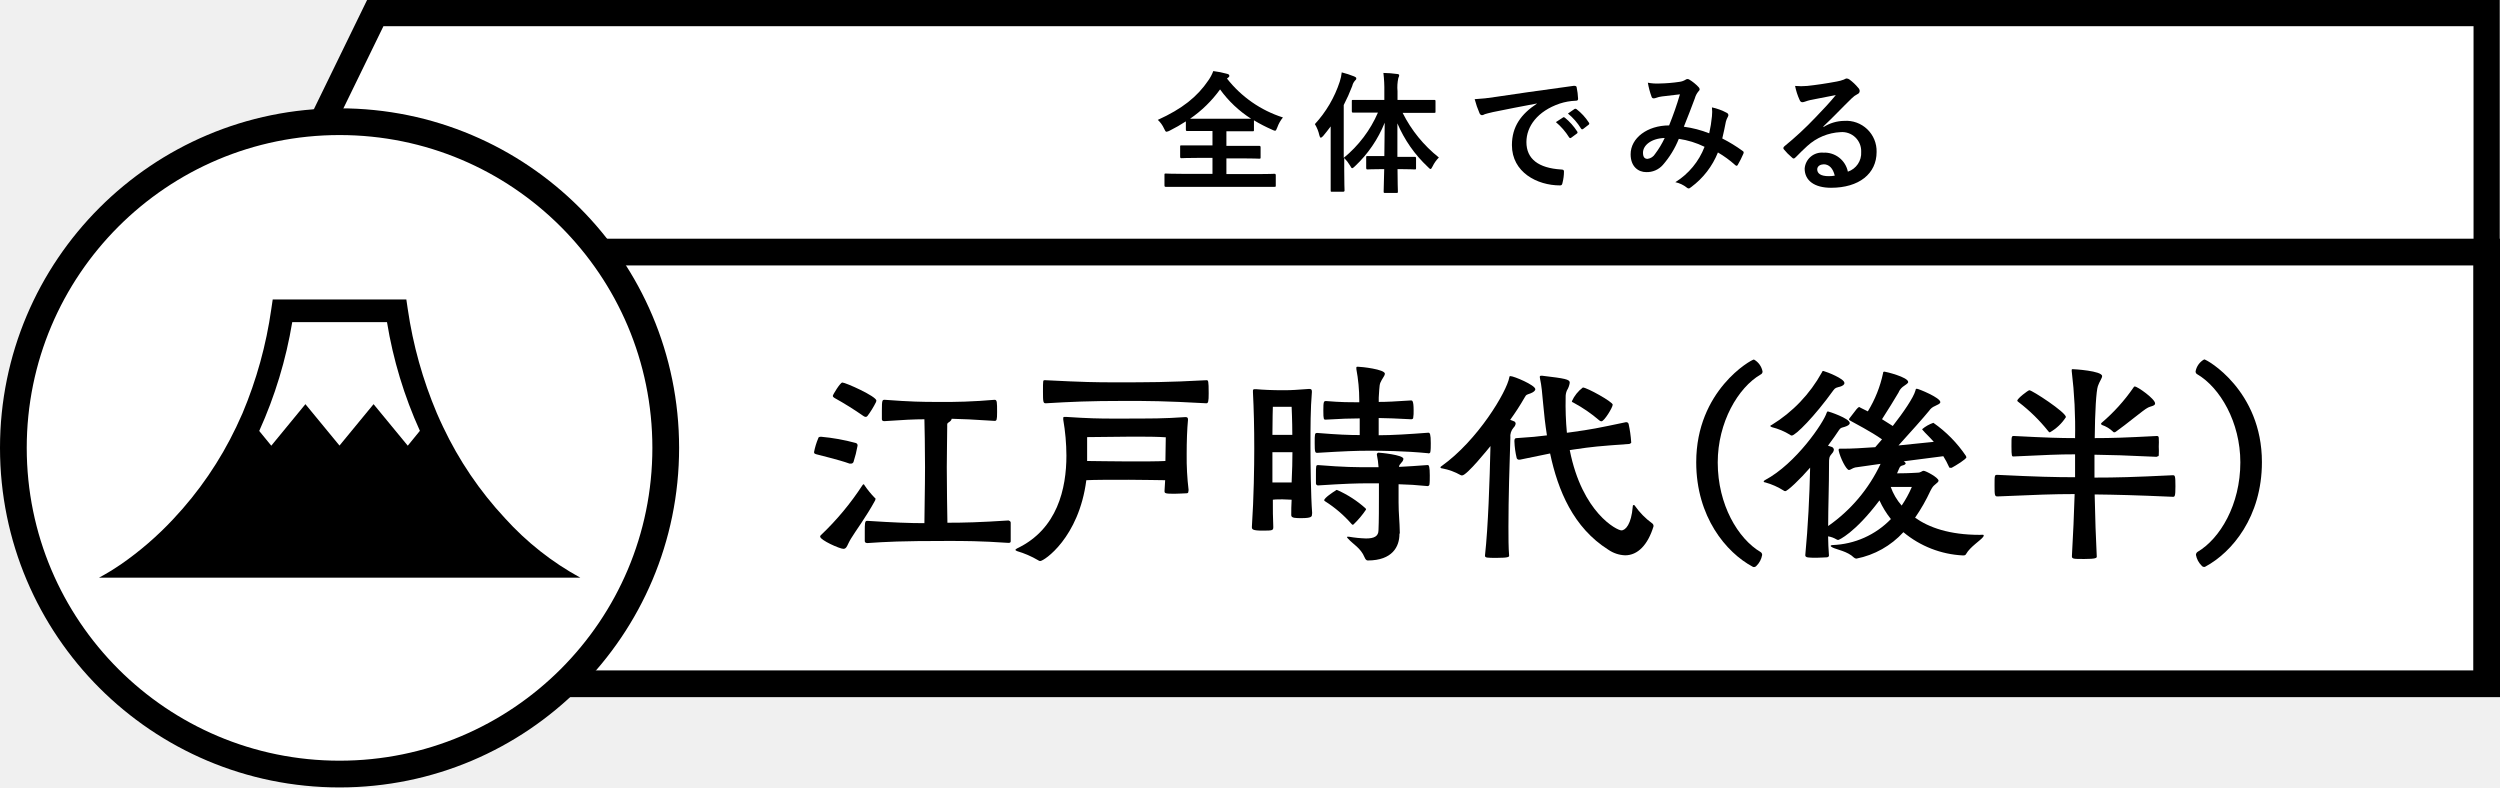
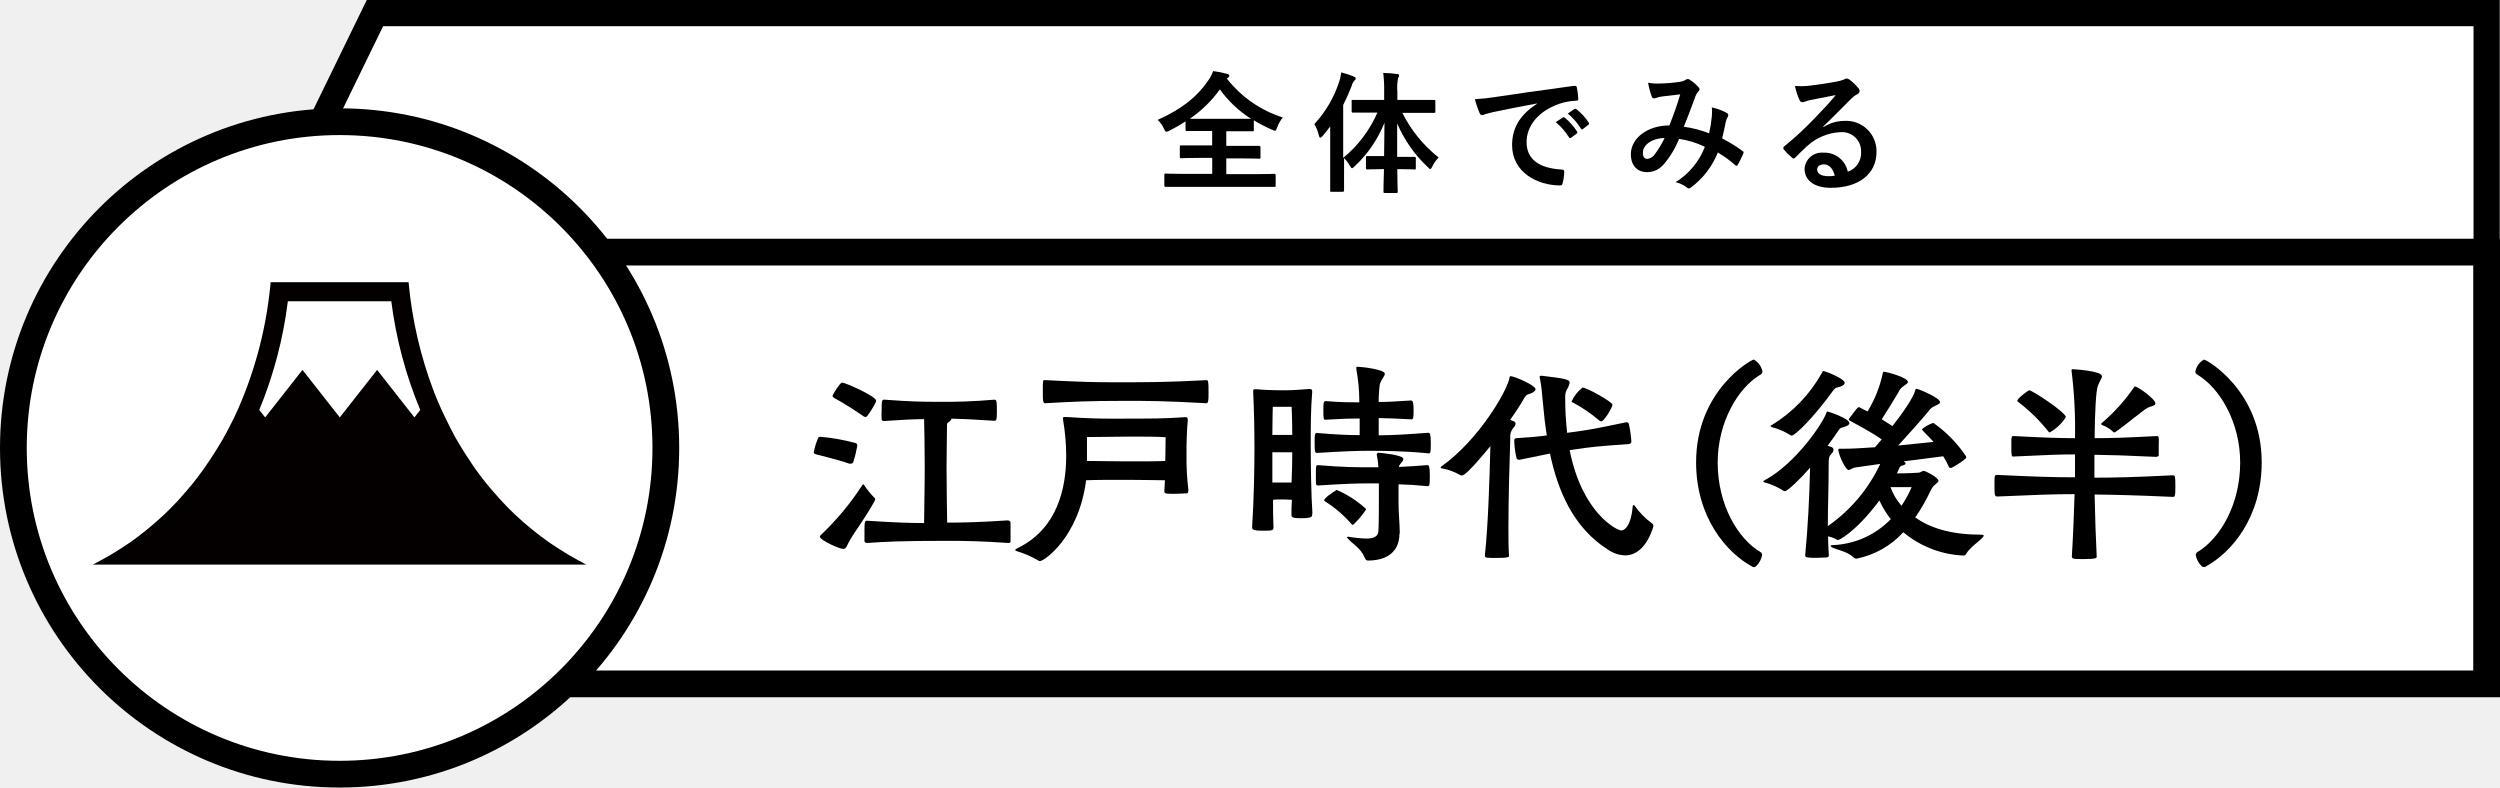
- <svg xmlns="http://www.w3.org/2000/svg" viewBox="0 0 402.07 126.64">
+ <svg xmlns="http://www.w3.org/2000/svg" viewBox="0 0 402.01 126.64">
  <defs>
-     <style>.cls-1,.cls-2,.cls-3{fill:#fff;stroke:#000;stroke-miterlimit:10;}.cls-1{stroke-width:4.21px;}.cls-2{stroke-width:4.3px;}.cls-3{stroke-width:4.3px;}</style>
+     <style>.cls-1,.cls-2,.cls-3{fill:#fff;stroke:#000;stroke-miterlimit:10;}.cls-1{stroke-width:4.21px;}.cls-2{stroke-width:4.3px;}.cls-3{stroke-width:4.3px;}.cls-4{fill:#040000;}</style>
  </defs>
  <g id="レイヤー_2" data-name="レイヤー 2">
-     <g id="レイヤー_1-2" data-name="レイヤー 1">
-       <polygon class="cls-1" points="399.92 40.55 41.62 40.55 60.35 2.11 399.92 2.11 399.92 40.55" />
-       <rect class="cls-2" x="53.07" y="40.54" width="346.85" height="69.43" />
+     <g id="レイヤー_5" data-name="レイヤー 5">
+       <polygon class="cls-1" points="399.86 40.55 41.56 40.55 60.29 2.11 399.86 2.11 399.86 40.55" />
+       <rect class="cls-2" x="53.01" y="40.54" width="346.85" height="69.43" />
+       <path d="M137.22,74.29a.42.42,0,0,1-.41.27.75.75,0,0,1-.24,0c-1.8-.65-4.9-1.36-5.34-1.5-.2-.07-.37-.1-.37-.34a11,11,0,0,1,.68-2.24c0-.1.1-.24.44-.24a32.2,32.2,0,0,1,5.58,1,.39.39,0,0,1,.3.44A21.34,21.34,0,0,1,137.22,74.29Zm-5.38,12a.31.31,0,0,1,.14-.24,44.23,44.23,0,0,0,6.66-8c.07-.11.14-.17.17-.17s.14.06.17.17a14.44,14.44,0,0,0,1.63,2,.19.19,0,0,1,.14.2.69.69,0,0,1-.07.24c-1.46,2.68-3.16,4.93-3.87,6.12-.62,1-.65,1.66-1.23,1.66S131.84,86.87,131.84,86.29Zm7.35-19.24a.66.66,0,0,1-.38-.14A54.59,54.59,0,0,0,134.16,64c-.14-.1-.28-.17-.28-.34s1.19-2.14,1.53-2.14c.51,0,5.48,2.21,5.48,2.92a.73.73,0,0,1-.07.24,13.66,13.66,0,0,1-1.36,2.21A.35.35,0,0,1,139.19,67.05Zm23,16.69c.21,0,.31.17.31.37s0,1,0,1.74c0,.47,0,1,0,1.22s-.21.24-.38.24c-4.55-.31-7.2-.34-9.79-.34-7.65,0-9.89.14-12.88.34-.2,0-.44-.07-.44-.31s0-1,0-1.49c0-1.29,0-1.77.34-1.77h.14c4.15.27,6.76.37,9.11.37,0-1.83.1-5.71.1-9s-.07-6.35-.1-7.71c-1.56,0-3.54.1-6.39.3h-.07c-.17,0-.37-.06-.37-.3a13.33,13.33,0,0,1,0-1.4c0-1.73.07-1.73.48-1.73,4.08.31,6.19.34,8.09.34a92.63,92.63,0,0,0,9.55-.34c.41,0,.41.34.41,2,0,1.26-.07,1.39-.41,1.39-3.53-.23-5.16-.3-6.9-.34v0c0,.2-.2.41-.47.58s-.24.27-.24.61c0,1.7-.07,4.11-.07,6.59,0,3.2.07,7.11.1,8.94,2.59,0,5.17-.06,9.89-.37Z" />
+       <path d="M191.07,79c0,.31-.14.34-.41.34s-1.15.07-1.83.07c-1.47,0-1.6-.07-1.6-.41v-.07l.1-1.7c-1.22,0-3.26-.07-5.81-.07-3,0-5.54,0-6.87.07-1.19,9.25-6.8,13-7.41,13a.54.54,0,0,1-.34-.13,15.13,15.13,0,0,0-3.37-1.46c-.2-.07-.27-.14-.27-.21s.07-.13.27-.24c6.49-3.09,7.92-9.65,7.92-14.92a34.67,34.67,0,0,0-.51-5.78.93.93,0,0,1,0-.27c0-.14.07-.17.24-.17h.24c3.56.24,5.5.27,7.3.27,7.18,0,8.23,0,11.87-.24.27,0,.41.07.41.38v.1c-.14,1.43-.21,3.43-.21,5.5a43.67,43.67,0,0,0,.31,5.75ZM194,61.13c.28,0,.34.07.34,2.11,0,1.29-.06,1.6-.37,1.6-6.87-.38-9.32-.38-13.19-.38-5.68,0-8.57.14-12.65.38-.41,0-.44-.24-.44-1.87,0-1.84,0-1.84.27-1.84h.17c6.09.31,8.13.34,11,.34,5.65,0,8.54,0,14.83-.34Zm-6.56,9.18s-1.09-.1-3.7-.1c-.68,0-1.43,0-2.28,0l-6.67.07s0,1.94,0,3.84c1.43,0,3.91.07,6.59.07s4.76,0,6-.07Z" />
+       <path d="M211,82.75c0,.34-.1.58-1.7.58-.92,0-1.63,0-1.63-.47v-.07c0-.65,0-1.5.07-2.42-.38,0-1-.06-1.47-.06s-1.18,0-1.56.06c0,1.53,0,3,.07,4.36,0,.57-.07.61-1.7.61s-1.73-.21-1.73-.55v-.1c.3-4.66.37-9.76.37-12.54,0-3.51-.07-6.26-.2-9.05,0-.13,0-.2,0-.3s.07-.21.24-.21.17,0,.27,0c1.09.1,2.59.17,4.32.17s2-.07,4.21-.21c.38,0,.45.14.45.48-.24,2.69-.24,5.81-.24,8.74,0,2.55.07,8,.27,10.74ZM206.2,65.42c-.95,0-1.53,0-1.53,0s-.07,2.11-.07,4.52c.41,0,1.09,0,1.6,0s1.23,0,1.6,0c0-2.17-.1-4.52-.1-4.52s-.34,0-1,0Zm1.6,7.31c-.37,0-1,0-1.57,0s-1.25,0-1.63,0c0,1.32,0,3,0,4.86.41,0,1.05,0,1.56,0s1.16,0,1.53,0C207.77,75.75,207.8,74,207.8,72.73Zm21.82.16c-3.77-.37-7.31-.4-9.45-.4s-3.91.07-8.36.34c-.34,0-.41-.1-.41-1.57s0-1.63.41-1.63c3.33.27,5.07.34,6.83.34V67.29c-1.53,0-3,.06-5.47.2-.31,0-.37,0-.37-1.46s.06-1.53.44-1.53c2.38.2,3.91.2,5.34.2v-.34a28.2,28.2,0,0,0-.48-5v-.17c0-.17,0-.21.24-.21.54,0,4.35.41,4.35,1.13,0,.27-.31.61-.51,1-.37.71-.34.64-.48,2.85a4.94,4.94,0,0,0,0,.68c1.29,0,2.58-.07,5.2-.24.17,0,.41,0,.41,1.57a6.7,6.7,0,0,1-.07,1.26c0,.13-.2.2-.31.2h0c-2.55-.14-3.74-.17-5.23-.2V70c2.1,0,4.86-.17,8-.41.24,0,.38.24.38,1.67,0,.54,0,1.09-.07,1.43,0,.13-.17.23-.27.23Zm-4.59,13c0,2-1.12,4.25-5.09,4.25q-.31,0-.51-.51c-.65-1.53-1.84-2.07-2.66-3-.1-.11-.17-.17-.17-.24s0-.07.14-.07a1.39,1.39,0,0,0,.17,0,19.72,19.72,0,0,0,2.75.28c1.3,0,2-.34,2-1.33.07-1.33.07-4,.07-5.54v-2h-1.46c-2.18,0-3.94.06-8.33.34a.33.33,0,0,1-.34-.31c0-.27,0-.78,0-1.33,0-1.63,0-1.63.37-1.63,4.22.34,6,.34,8.33.34h1.36a14.14,14.14,0,0,0-.27-2c0-.07,0-.1,0-.13s.11-.21.28-.21,4,.34,4,1a.86.86,0,0,1-.27.54c-.31.41-.41.41-.44.75,1.39-.07,3-.17,4.62-.3h0c.2,0,.34.27.34,1.69,0,.55,0,1.13-.07,1.47a.33.33,0,0,1-.27.23h0c-1.66-.17-3.26-.27-4.69-.3v2.92c0,1.84.17,3,.2,4.93Zm-7.51-1.49c-.07,0-.13-.07-.2-.14a19.19,19.19,0,0,0-4.25-3.64c-.1-.07-.14-.1-.14-.17,0-.37,1.5-1.36,1.84-1.56a.28.28,0,0,1,.17-.1.39.39,0,0,1,.17.06,17.17,17.17,0,0,1,4.45,2.89.29.29,0,0,1,.1.21,14.63,14.63,0,0,1-2,2.38C217.62,84.35,217.59,84.39,217.52,84.39Z" />
+       <path d="M238.77,89.31c.51-4.58.75-12,.89-17.57-.31.37-3.81,4.72-4.56,4.72a.45.45,0,0,1-.27-.06A9.46,9.46,0,0,0,232,75.34c-.2,0-.34-.1-.34-.17s.07-.13.17-.2c5.85-4.15,10.51-12,10.92-14.28,0-.14.06-.2.17-.2.57,0,4,1.46,4,2.1,0,.24-.27.48-.78.68s-.68.14-1,.68a39.91,39.91,0,0,1-2.31,3.57c.24.07.41.17.54.21a.42.42,0,0,1,.34.41,1.06,1.06,0,0,1-.34.64,2.12,2.12,0,0,0-.51,1.63c-.13,4.22-.3,9.76-.3,14.28,0,1.77,0,3.37.1,4.69,0,.17-.1.34-1.94.34-1.6,0-1.94,0-1.94-.34ZM262.3,71.13c0,.13-.24.27-.34.27-5.1.37-5.85.44-8.84.88l-.71.11c2,10.13,7.61,12.91,8.29,12.91s1.6-1,1.84-3.8c0-.21.07-.28.17-.28s.13.07.2.17a12.07,12.07,0,0,0,2.72,2.76.52.52,0,0,1,.24.51c-.92,3-2.55,4.65-4.56,4.65a5.12,5.12,0,0,1-2.72-.91c-5.61-3.54-8.09-9.52-9.35-15.47l-4.86,1h-.1a.41.41,0,0,1-.41-.24A13.43,13.43,0,0,1,243.5,71v-.13c0-.34.17-.41.37-.41,2.14-.13,3.61-.27,4.86-.44-.27-1.73-.47-3.47-.61-5.1s-.27-3-.47-3.91a1.76,1.76,0,0,1-.07-.37.18.18,0,0,1,.2-.21c.07,0,.14,0,.21,0,3.67.44,4.42.57,4.42,1.12a3.34,3.34,0,0,1-.51,1.19,2.62,2.62,0,0,0-.21,1.12A49.33,49.33,0,0,0,252,69.6l.75-.1c3.27-.45,4.08-.62,8.74-1.6h.07a.36.36,0,0,1,.37.3,18.12,18.12,0,0,1,.41,2.89Zm-5.17-3.54A23,23,0,0,0,253,64.77c-.14-.07-.27-.1-.27-.24a5.66,5.66,0,0,1,1.76-2.21c.65,0,4.8,2.31,4.8,2.76s-1.36,2.68-1.8,2.68A.51.51,0,0,1,257.13,67.59Z" />
+       <path d="M282.43,91a.54.54,0,0,1-.41.2.35.35,0,0,1-.21-.06c-4.24-2.28-9.07-8-9.07-16.8,0-11.56,8.87-16.52,9.28-16.52a2.8,2.8,0,0,1,1.39,1.94.51.51,0,0,1-.3.47c-3.64,2.11-6.9,7.69-6.9,14.15,0,6.8,3.26,12.27,6.9,14.41a.51.51,0,0,1,.24.48A3.24,3.24,0,0,1,282.43,91Z" />
+       <path d="M318.74,86c.13,0,.24,0,.24.13a.45.45,0,0,1-.11.24c-.4.55-2.1,1.6-2.72,2.72a.47.47,0,0,1-.5.24,16.17,16.17,0,0,1-9.59-3.74,13.89,13.89,0,0,1-7.55,4.25.63.63,0,0,1-.41-.17c-1-1-2.79-1.29-3.4-1.6-.23-.13-.34-.2-.34-.27s.14-.14.31-.14a13.74,13.74,0,0,0,9.38-4.18,13.73,13.73,0,0,1-1.83-3c-4,5.31-6.57,6.36-6.63,6.36a.52.52,0,0,1-.31-.1,3.67,3.67,0,0,0-1.32-.48c0,1,.06,2,.13,3.1,0,.13-.13.24-.3.27-.35,0-1,.07-1.6.07-1.43,0-1.91,0-1.91-.41.45-4.62.68-9.45.79-14.08-1.6,1.84-3.64,3.78-4.05,3.78a.43.43,0,0,1-.27-.1,10.91,10.91,0,0,0-2.93-1.3c-.17,0-.27-.1-.27-.17s.07-.1.21-.2c5-2.65,9.45-9.28,9.92-10.84.07-.14.11-.21.21-.21s3.5,1.12,3.5,1.87c0,.24-.27.44-.82.61s-.64.11-.95.58-.88,1.33-1.73,2.45c.27.07.47.17.61.2s.34.24.34.45a1,1,0,0,1-.31.61c-.47.51-.47.81-.47,1.6,0,3.77-.14,7-.14,10.06a25.18,25.18,0,0,0,8.43-10l-4.08.58c-.44.1-.78.41-1,.41-.44,0-1.43-2-1.66-3.13a.22.22,0,0,1,0-.13c0-.14.07-.17.21-.17s.13,0,.2,0h.48c1.19,0,3-.1,5-.24l1.09-1.26c-1.77-1.25-4.42-2.61-5.1-3-.14-.07-.2-.14-.2-.21a.29.29,0,0,1,.1-.2c1.08-1.43,1.32-1.77,1.53-1.77s.1,0,.17.07l1.22.61a19.44,19.44,0,0,0,2.45-6.15c0-.17.07-.24.24-.24s3.8.88,3.8,1.67c0,.23-.44.44-.88.78a2.39,2.39,0,0,0-.68.92c-.58,1-1.77,2.92-2.65,4.28l1.73,1.09c1.74-2.21,3.33-4.56,3.64-5.68.07-.17,0-.31.24-.31s3.77,1.43,3.77,2.15c0,.27-.41.4-.88.64a2,2,0,0,0-.92.75c-.85,1.05-3.09,3.57-4.93,5.58l5.68-.58c-.75-.85-1.43-1.46-1.7-1.8-.1-.11-.17-.17-.17-.24A5.59,5.59,0,0,1,310.89,68a20.48,20.48,0,0,1,5.23,5.33.58.58,0,0,1,.07.21c0,.3-1.73,1.36-2.38,1.7a.24.24,0,0,1-.14,0c-.13,0-.23,0-.27-.14a13.53,13.53,0,0,0-.92-1.73l-6.35.82.13.1c.1.1.17.17.17.24s-.13.24-.41.3-.51.14-.64.51l-.34.78h.41c1.36,0,2.89-.1,2.89-.1.57,0,.68-.3,1-.3s2.38,1.09,2.38,1.59c0,.17-.21.34-.55.62s-.4.37-.74,1a29,29,0,0,1-2.45,4.28c2.21,1.57,5.51,2.76,10.4,2.76Zm-22.95-23.8c-.48.17-.64.1-1,.58-3,4.18-6.09,7.27-6.7,7.27a.39.39,0,0,1-.27-.13A10.63,10.63,0,0,0,285,68.71c-.17-.07-.28-.1-.28-.2s.07-.1.21-.17A22.85,22.85,0,0,0,293,59.91c.07-.14.1-.24.17-.24l.1,0c.55.14,3.37,1.23,3.37,1.91C296.61,61.85,296.34,62.05,295.79,62.22ZM304,78.33a9.17,9.17,0,0,0,1.77,3,17.67,17.67,0,0,0,1.63-3Z" />
+       <path d="M346.79,73.47c-5-.24-7.34-.3-10-.34,0,.92,0,2.21,0,3.68,3.5,0,6.22-.07,12.61-.38.34,0,.41.1.41,1.77s-.1,1.7-.41,1.7c-6.15-.27-9.21-.34-12.58-.38.07,3.51.21,7.42.34,10,0,.21-.13.38-2,.38-1.73,0-2,0-2-.44.21-3.34.34-6.87.44-10-3.57,0-6,.11-12.4.38-.45,0-.48-.17-.48-1.74,0-1.73,0-1.73.48-1.73,6.35.31,9.35.38,12.47.38,0-1.47,0-2.73,0-3.68-2.79,0-4.56.1-9.83.34h-.1c-.24,0-.31,0-.31-1.63s0-1.66.41-1.66c5.17.27,7.41.34,9.83.34a76.53,76.53,0,0,0-.55-10.78c0-.07,0-.14,0-.21s.07-.1.14-.1c.23,0,4.75.27,4.75,1.12,0,.34-.4.82-.68,1.6s-.47,4.12-.51,8.37c2.76,0,4.8-.07,10-.34.24,0,.27.1.31.3s0,.82,0,1.4,0,1.12,0,1.39c0,.1-.07.2-.24.2Zm-17.17-3.94c-.1,0-.2-.07-.31-.24a27.06,27.06,0,0,0-4.69-4.59c-.13-.1-.23-.17-.23-.27,0-.34,1.73-1.67,1.93-1.67.45,0,5.88,3.54,5.88,4.32A7.4,7.4,0,0,1,329.62,69.53Zm15.71-3.94c-.58.27-3.44,2.68-5.1,3.84a.38.38,0,0,1-.27.1.18.18,0,0,1-.17-.1A5,5,0,0,0,338,68.34c-.1-.07-.13-.14-.13-.17A.19.19,0,0,1,338,68a28.81,28.81,0,0,0,5.1-5.64c.07-.14.14-.2.24-.2.44,0,3.26,2,3.26,2.72C346.55,65.31,345.8,65.31,345.33,65.59Z" />
+       <path d="M354.44,91.18A.54.54,0,0,1,354,91a3.18,3.18,0,0,1-.91-1.73.6.6,0,0,1,.23-.48c3.64-2.14,6.91-7.61,6.91-14.41,0-6.46-3.27-12-6.91-14.15a.51.51,0,0,1-.3-.47,2.8,2.8,0,0,1,1.39-1.94c.41,0,9.28,5,9.28,16.52,0,8.81-4.82,14.52-9.07,16.8A.35.35,0,0,1,354.44,91.18Z" />
+       <path d="M197.28,12.63a18.55,18.55,0,0,0,9,6.26,5.35,5.35,0,0,0-.9,1.59c-.15.38-.21.55-.38.55a2.24,2.24,0,0,1-.5-.19,25.17,25.17,0,0,1-2.88-1.49v1.53c0,.21,0,.23-.21.23s-.8,0-2.73,0h-1.49v2.35h2.39c2,0,2.73,0,2.86,0s.25,0,.25.23v1.6c0,.21,0,.23-.25.23s-.82-.05-2.86-.05h-2.39V28h5c1.91,0,2.58-.05,2.71-.05s.23,0,.23.23v1.64c0,.21,0,.23-.23.23s-.8,0-2.71,0h-12c-1.93,0-2.6,0-2.73,0s-.23,0-.23-.23V28.14c0-.21,0-.23.23-.23s.8.05,2.73.05h4.74V25.39H192.8c-2,0-2.73.05-2.85.05s-.23,0-.23-.23v-1.6c0-.21,0-.23.23-.23s.82,0,2.85,0h2.12V21.07h-1.34c-1.93,0-2.58,0-2.71,0s-.23,0-.23-.23V19.52A26.41,26.41,0,0,1,188.08,21a1.67,1.67,0,0,1-.52.19c-.15,0-.24-.14-.4-.52a4.51,4.51,0,0,0-1-1.39c3.93-1.78,6.34-3.71,8.13-6.34a6.47,6.47,0,0,0,.79-1.51,15.14,15.14,0,0,1,2.21.44c.27.06.38.17.38.32s-.07.21-.21.31Zm1.38,6.47c1.45,0,2.16,0,2.5,0a18.35,18.35,0,0,1-5-4.72,19.68,19.68,0,0,1-4.83,4.72c.38,0,1.07,0,2.29,0Z" />
+       <path d="M220.46,18.11c-2.06,0-2.75,0-2.88,0s-.23,0-.23-.23V16.3c0-.23,0-.23.23-.23s.82,0,2.88,0h2.12V14.73a22.15,22.15,0,0,0-.15-3,17.52,17.52,0,0,1,2.21.17c.21,0,.34.1.34.2a1.2,1.2,0,0,1-.15.45,6.9,6.9,0,0,0-.13,2.12v1.4h3c2,0,2.75,0,2.9,0s.21,0,.21.23v1.62c0,.21,0,.23-.21.23s-.86,0-2.9,0H225.5a21.27,21.27,0,0,0,5.84,7.18,5.25,5.25,0,0,0-1,1.41c-.15.29-.23.44-.34.44s-.23-.13-.44-.34a20.73,20.73,0,0,1-4.89-7c0,1.89,0,3.76,0,5.39h.48c1.64,0,2.17,0,2.29,0s.23,0,.23.23v1.53c0,.24,0,.26-.23.26s-.65-.05-2.29-.05h-.46c0,2,.07,3.38.07,3.59s0,.24-.24.24h-1.8c-.23,0-.25,0-.25-.24s0-1.61.08-3.59h-.38c-1.64,0-2.16.05-2.29.05s-.23,0-.23-.26V25.33c0-.21,0-.23.23-.23s.65,0,2.29,0h.4c0-1.63.06-3.5.06-5.37a19.54,19.54,0,0,1-4.78,7c-.21.19-.34.32-.44.32s-.19-.13-.34-.4a6.47,6.47,0,0,0-.94-1.24v2c0,2.06,0,3.09,0,3.19s0,.24-.23.24h-1.79c-.19,0-.21,0-.21-.24s0-1.13,0-3.19V22.71c0-.7,0-1.54,0-2.38-.4.53-.8,1.05-1.22,1.54-.15.16-.28.27-.38.27s-.17-.13-.23-.38a5.88,5.88,0,0,0-.72-1.8,18.46,18.46,0,0,0,4-6.83,6.82,6.82,0,0,0,.32-1.49,15.32,15.32,0,0,1,2,.65c.23.11.33.17.33.32s-.06.23-.23.38a1.92,1.92,0,0,0-.42.84,32.89,32.89,0,0,1-1.36,3.06v8.5a19.4,19.4,0,0,0,5.5-7.28Z" />
+       <path d="M247.13,16.64c-2.56.48-4.81.92-7,1.38-.8.19-1,.24-1.33.34a1.21,1.21,0,0,1-.46.17.5.5,0,0,1-.4-.32,14.55,14.55,0,0,1-.77-2.26,31,31,0,0,0,3.33-.36c2.59-.38,7.21-1.07,12.62-1.79.32,0,.42.09.44.24a11.27,11.27,0,0,1,.23,1.84c0,.26-.12.32-.39.32a9.49,9.49,0,0,0-2.57.46c-3.57,1.22-5.35,3.67-5.35,6.19,0,2.71,1.93,4.18,5.58,4.41.34,0,.47.09.47.32a7.79,7.79,0,0,1-.23,1.8c-.07.32-.15.44-.4.44-3.7,0-7.75-2.12-7.75-6.48,0-3,1.49-5,4-6.66Zm4.16,2.27c.1-.09.19-.07.31,0a9.68,9.68,0,0,1,2,2.24.22.22,0,0,1-.07.34l-.88.65a.21.21,0,0,1-.35-.06,10.33,10.33,0,0,0-2.13-2.44Zm1.87-1.37c.12-.08.19-.06.31,0a8.86,8.86,0,0,1,2,2.17.24.24,0,0,1-.07.37l-.84.65a.21.21,0,0,1-.35-.06,10,10,0,0,0-2.1-2.41Z" />
+       <path d="M275.27,18.7a6.91,6.91,0,0,0,0-1.43,9.06,9.06,0,0,1,2.43.9.4.4,0,0,1,.15.57,3.52,3.52,0,0,0-.33.82c-.17.88-.38,1.8-.59,2.71a23.15,23.15,0,0,1,3.27,2c.21.13.19.23.13.44a18,18,0,0,1-.9,1.81c-.07.1-.13.15-.19.15a.4.4,0,0,1-.25-.15,17.37,17.37,0,0,0-2.76-2A12.88,12.88,0,0,1,272,30.08c-.19.14-.29.23-.42.23a.56.56,0,0,1-.31-.15,4.36,4.36,0,0,0-1.83-.86,11.6,11.6,0,0,0,4.71-5.69A14.19,14.19,0,0,0,270,22.33a14.51,14.51,0,0,1-2.56,4.2,3.45,3.45,0,0,1-2.69,1.15c-1.22,0-2.5-.84-2.5-2.87,0-2.61,2.69-4.64,6.19-4.64.7-1.75,1.22-3.22,1.75-5l-2.9.34a4.21,4.21,0,0,0-.95.23,1.11,1.11,0,0,1-.37.08.34.34,0,0,1-.34-.23,12.64,12.64,0,0,1-.61-2.29,7.69,7.69,0,0,0,1.85.13,24.5,24.5,0,0,0,3.25-.27,2.44,2.44,0,0,0,1-.36.51.51,0,0,1,.28-.09.5.5,0,0,1,.29.09A7,7,0,0,1,273.11,14a.54.54,0,0,1,.19.36c0,.13-.09.23-.21.36a2.78,2.78,0,0,0-.57,1.09c-.55,1.43-1.13,3.06-1.76,4.57a17.4,17.4,0,0,1,4.07,1.06A20.36,20.36,0,0,0,275.27,18.7Zm-11.09,5.85c0,.68.24,1,.74,1a1.69,1.69,0,0,0,1.22-.8,14.93,14.93,0,0,0,1.53-2.56C265.53,22.25,264.18,23.36,264.18,24.55Z" />
+       <path d="M293.21,20.44a6.32,6.32,0,0,1,3.33-1,4.88,4.88,0,0,1,5.21,5c0,3.51-2.83,5.76-7.33,5.76-2.64,0-4.24-1.14-4.24-3.09a2.78,2.78,0,0,1,3-2.56,3.82,3.82,0,0,1,3.95,3.06,3.15,3.15,0,0,0,2.14-3.19,3.06,3.06,0,0,0-3.29-3.17,8.54,8.54,0,0,0-5.38,2.23c-.61.54-1.2,1.15-1.83,1.78-.14.15-.25.23-.35.23a.5.5,0,0,1-.32-.19A9.35,9.35,0,0,1,286.82,24c-.12-.17-.06-.32.11-.48a51.66,51.66,0,0,0,5-4.64c1.31-1.35,2.29-2.4,3.26-3.59-1.26.23-2.75.52-4.05.79a7,7,0,0,0-.89.26,1.51,1.51,0,0,1-.42.1c-.21,0-.35-.1-.46-.36a10,10,0,0,1-.73-2.26,10.59,10.59,0,0,0,1.95,0c1.28-.13,3.13-.4,4.77-.71a6.25,6.25,0,0,0,1.15-.32,1.15,1.15,0,0,1,.4-.17.76.76,0,0,1,.48.17,8,8,0,0,1,1.41,1.34.73.73,0,0,1,.23.51.55.55,0,0,1-.36.5,3.71,3.71,0,0,0-.92.67c-1.53,1.49-2.94,3-4.54,4.5Zm0,6c-.61,0-1,.36-1,.8,0,.65.57,1.09,1.83,1.09a4.78,4.78,0,0,0,1-.08C294.74,27.07,294.11,26.42,293.23,26.42Z" />
      <circle class="cls-3" cx="54.61" cy="72.03" r="52.46" />
-       <path d="M137.27,74.29a.41.41,0,0,1-.4.27.75.75,0,0,1-.24,0c-1.8-.65-4.9-1.36-5.34-1.5-.2-.07-.37-.1-.37-.34a11,11,0,0,1,.68-2.24c0-.1.1-.24.44-.24a32,32,0,0,1,5.57,1,.39.39,0,0,1,.31.44A19.8,19.8,0,0,1,137.27,74.29Zm-5.37,12a.31.31,0,0,1,.14-.24,44.65,44.65,0,0,0,6.66-8c.07-.11.14-.17.17-.17s.14.06.17.17a14.44,14.44,0,0,0,1.63,2,.19.19,0,0,1,.14.2,1,1,0,0,1-.07.24c-1.46,2.68-3.16,4.93-3.87,6.12-.62,1-.65,1.66-1.23,1.66S131.9,86.87,131.9,86.29Zm7.34-19.24a.66.66,0,0,1-.37-.14A52.75,52.75,0,0,0,134.21,64c-.13-.1-.27-.17-.27-.34s1.19-2.14,1.53-2.14c.51,0,5.48,2.21,5.48,2.92a.73.73,0,0,1-.07.24,14.4,14.4,0,0,1-1.36,2.21A.36.36,0,0,1,139.24,67.05Zm23,16.69a.33.33,0,0,1,.31.37c0,.31,0,1,0,1.74,0,.47,0,1,0,1.22s-.21.24-.38.24C157.64,87,155,87,152.4,87c-7.65,0-9.89.14-12.88.34-.21,0-.44-.07-.44-.31s0-1,0-1.49c0-1.29,0-1.77.34-1.77h.14c4.14.27,6.76.37,9.11.37,0-1.83.1-5.71.1-9s-.07-6.35-.1-7.71c-1.57,0-3.54.1-6.39.3h-.07c-.17,0-.38-.06-.38-.3s0-.85,0-1.4c0-1.73.07-1.73.48-1.73,4.08.31,6.18.34,8.09.34a92.74,92.74,0,0,0,9.55-.34c.41,0,.41.34.41,2,0,1.26-.07,1.39-.41,1.39-3.53-.23-5.17-.3-6.9-.34v0c0,.2-.2.41-.48.58s-.23.27-.23.61c0,1.7-.07,4.11-.07,6.59,0,3.2.07,7.11.1,8.94,2.58,0,5.17-.06,9.89-.37Z" />
-       <path d="M191.13,79c0,.31-.14.34-.41.34s-1.16.07-1.84.07c-1.46,0-1.59-.07-1.59-.41v-.07l.1-1.7c-1.23,0-3.27-.07-5.82-.07-3,0-5.54,0-6.86.07-1.19,9.25-6.8,13-7.41,13a.52.52,0,0,1-.34-.13,15.13,15.13,0,0,0-3.37-1.46c-.2-.07-.27-.14-.27-.21s.07-.13.27-.24c6.49-3.09,7.92-9.65,7.92-14.92a34.67,34.67,0,0,0-.51-5.78.93.93,0,0,1,0-.27c0-.14.07-.17.23-.17h.24c3.57.24,5.51.27,7.31.27,7.18,0,8.23,0,11.87-.24.27,0,.41.07.41.38v.1c-.14,1.43-.21,3.43-.21,5.5a43.67,43.67,0,0,0,.31,5.75Zm2.92-17.85c.27,0,.34.07.34,2.11,0,1.29-.07,1.6-.37,1.6-6.87-.38-9.32-.38-13.19-.38-5.68,0-8.57.14-12.65.38-.41,0-.44-.24-.44-1.87,0-1.84,0-1.84.27-1.84h.17c6.08.31,8.12.34,11,.34,5.64,0,8.53,0,14.82-.34Zm-6.56,9.18s-1.09-.1-3.71-.1c-.68,0-1.42,0-2.27,0l-6.67.07s0,1.94,0,3.84c1.42,0,3.91.07,6.59.07s4.76,0,6-.07Z" />
-       <path d="M211,82.75c0,.34-.1.58-1.7.58-.92,0-1.63,0-1.63-.47v-.07c0-.65,0-1.5.06-2.42-.37,0-.95-.06-1.46-.06s-1.19,0-1.56.06c0,1.53,0,3,.07,4.36,0,.57-.07.61-1.7.61s-1.74-.21-1.74-.55v-.1c.31-4.66.38-9.76.38-12.54,0-3.51-.07-6.26-.21-9.05,0-.13,0-.2,0-.3s.07-.21.24-.21.17,0,.27,0c1.09.1,2.58.17,4.32.17s2-.07,4.21-.21c.38,0,.44.14.44.48-.23,2.69-.23,5.81-.23,8.74,0,2.55.06,8,.27,10.74Zm-4.76-17.33c-.95,0-1.53,0-1.53,0s-.07,2.11-.07,4.52c.41,0,1.09,0,1.6,0s1.22,0,1.6,0c0-2.17-.11-4.52-.11-4.52s-.34,0-1,0Zm1.6,7.31c-.38,0-1,0-1.57,0s-1.25,0-1.63,0c0,1.32,0,3,0,4.86.4,0,1.05,0,1.56,0s1.15,0,1.53,0C207.82,75.75,207.86,74,207.86,72.73Zm21.82.16c-3.77-.37-7.31-.4-9.45-.4s-3.91.07-8.36.34c-.34,0-.41-.1-.41-1.57s0-1.63.41-1.63c3.33.27,5.06.34,6.83.34V67.29c-1.53,0-3,.06-5.47.2-.31,0-.38,0-.38-1.46s.07-1.53.45-1.53c2.38.2,3.91.2,5.33.2v-.34a27.37,27.37,0,0,0-.47-5v-.17c0-.17,0-.21.24-.21.54,0,4.35.41,4.35,1.13,0,.27-.31.61-.51,1-.38.71-.34.64-.48,2.85a4.94,4.94,0,0,0,0,.68c1.29,0,2.58-.07,5.2-.24.17,0,.41,0,.41,1.57a6.7,6.7,0,0,1-.07,1.26c0,.13-.2.2-.31.2h0c-2.55-.14-3.74-.17-5.24-.2V70c2.11,0,4.86-.17,8-.41.24,0,.38.24.38,1.67,0,.54,0,1.09-.07,1.43,0,.13-.17.23-.27.23Zm-4.59,13c0,2-1.12,4.25-5.1,4.25q-.3,0-.51-.51c-.64-1.53-1.83-2.07-2.65-3-.1-.11-.17-.17-.17-.24s0-.07.14-.07a1.39,1.39,0,0,0,.17,0,19.72,19.72,0,0,0,2.75.28c1.29,0,2-.34,2-1.33.07-1.33.07-4,.07-5.54v-2h-1.46c-2.18,0-4,.06-8.33.34a.33.33,0,0,1-.34-.31c0-.27,0-.78,0-1.33,0-1.63,0-1.63.38-1.63,4.21.34,6,.34,8.33.34h1.36a14.14,14.14,0,0,0-.27-2c0-.07,0-.1,0-.13s.1-.21.27-.21,4,.34,4,1a.91.91,0,0,1-.27.54c-.31.41-.41.41-.44.75,1.39-.07,2.95-.17,4.62-.3h0c.2,0,.33.27.33,1.69,0,.55,0,1.13-.06,1.47a.33.33,0,0,1-.27.23h0c-1.67-.17-3.26-.27-4.69-.3v2.92c0,1.84.17,3,.2,4.93Zm-7.51-1.49c-.07,0-.14-.07-.2-.14a19.42,19.42,0,0,0-4.25-3.64c-.11-.07-.14-.1-.14-.17,0-.37,1.5-1.36,1.84-1.56a.26.26,0,0,1,.17-.1.44.44,0,0,1,.17.06,17.34,17.34,0,0,1,4.45,2.89.29.29,0,0,1,.1.21,14.63,14.63,0,0,1-2,2.38C217.68,84.35,217.65,84.39,217.58,84.39Z" />
-       <path d="M238.83,89.31c.51-4.58.75-12,.88-17.57-.3.37-3.8,4.72-4.55,4.72a.45.45,0,0,1-.27-.06A9.56,9.56,0,0,0,232,75.34c-.2,0-.34-.1-.34-.17s.07-.13.17-.2c5.85-4.15,10.51-12,10.91-14.28,0-.14.07-.2.18-.2.57,0,4,1.46,4,2.1,0,.24-.27.48-.78.68s-.68.14-.95.68a39.91,39.91,0,0,1-2.31,3.57c.24.07.41.17.54.21a.42.42,0,0,1,.34.41,1.12,1.12,0,0,1-.34.64,2.12,2.12,0,0,0-.51,1.63c-.14,4.22-.31,9.76-.31,14.28,0,1.77,0,3.37.11,4.69,0,.17-.11.34-1.94.34-1.6,0-1.94,0-1.94-.34Zm23.53-18.18c0,.13-.24.27-.34.27-5.1.37-5.85.44-8.84.88l-.72.11c2,10.13,7.62,12.91,8.3,12.91s1.6-1,1.83-3.8c0-.21.07-.28.17-.28s.14.07.21.17a11.86,11.86,0,0,0,2.72,2.76.52.52,0,0,1,.24.51c-.92,3-2.55,4.65-4.56,4.65a5.09,5.09,0,0,1-2.72-.91c-5.61-3.54-8.09-9.52-9.35-15.47l-4.86,1h-.1a.4.4,0,0,1-.41-.24,13.43,13.43,0,0,1-.37-2.69v-.13c0-.34.17-.41.37-.41,2.14-.13,3.6-.27,4.86-.44-.27-1.73-.47-3.47-.61-5.1s-.27-3-.48-3.91a2.49,2.49,0,0,1-.06-.37c0-.14.06-.21.2-.21s.14,0,.2,0c3.68.44,4.42.57,4.42,1.12A3.17,3.17,0,0,1,252,62.8a2.61,2.61,0,0,0-.2,1.12A49.33,49.33,0,0,0,252,69.6l.75-.1c3.26-.45,4.08-.62,8.74-1.6h.07a.37.37,0,0,1,.37.3,19.34,19.34,0,0,1,.41,2.89Zm-5.17-3.54a23.35,23.35,0,0,0-4.11-2.82c-.14-.07-.28-.1-.28-.24a5.68,5.68,0,0,1,1.77-2.21c.65,0,4.8,2.31,4.8,2.76s-1.37,2.68-1.81,2.68A.51.51,0,0,1,257.19,67.59Z" />
-       <path d="M282.49,91a.54.54,0,0,1-.41.2.35.35,0,0,1-.21-.06c-4.25-2.28-9.07-8-9.07-16.8,0-11.56,8.87-16.52,9.28-16.52a2.8,2.8,0,0,1,1.39,1.94.52.52,0,0,1-.31.47c-3.63,2.11-6.9,7.69-6.9,14.15,0,6.8,3.27,12.27,6.9,14.41a.51.51,0,0,1,.24.48A3.18,3.18,0,0,1,282.49,91Z" />
-       <path d="M318.8,86c.13,0,.24,0,.24.13a.45.45,0,0,1-.11.24c-.41.55-2.1,1.6-2.72,2.72-.1.24-.34.24-.51.24a16.16,16.16,0,0,1-9.58-3.74,13.89,13.89,0,0,1-7.55,4.25.63.63,0,0,1-.41-.17c-1-1-2.79-1.29-3.4-1.6-.24-.13-.34-.2-.34-.27s.14-.14.31-.14a13.74,13.74,0,0,0,9.38-4.18,14.25,14.25,0,0,1-1.84-3c-4,5.31-6.56,6.36-6.62,6.36a.52.52,0,0,1-.31-.1,3.72,3.72,0,0,0-1.33-.48c0,1,.07,2,.14,3.1,0,.13-.14.24-.31.27-.34,0-.95.07-1.6.07-1.42,0-1.9,0-1.9-.41.44-4.62.68-9.45.78-14.08-1.59,1.84-3.63,3.78-4,3.78a.41.41,0,0,1-.27-.1,10.91,10.91,0,0,0-2.93-1.3c-.17,0-.27-.1-.27-.17s.07-.1.2-.2c5-2.65,9.46-9.28,9.93-10.84.07-.14.1-.21.21-.21s3.5,1.12,3.5,1.87c0,.24-.28.44-.82.61s-.64.11-.95.58-.89,1.33-1.73,2.45c.27.07.47.17.61.2s.34.24.34.45a1.06,1.06,0,0,1-.31.61c-.47.51-.47.81-.47,1.6,0,3.77-.14,7-.14,10.06a25.26,25.26,0,0,0,8.43-10l-4.08.58c-.44.1-.78.41-1,.41-.44,0-1.43-2-1.66-3.13a.22.22,0,0,1,0-.13c0-.14.07-.17.21-.17s.13,0,.2,0h.47c1.19,0,3-.1,5-.24l1.09-1.26c-1.77-1.25-4.42-2.61-5.1-3q-.21-.11-.21-.21a.34.34,0,0,1,.1-.2c1.09-1.43,1.33-1.77,1.53-1.77s.11,0,.17.07l1.23.61a19.44,19.44,0,0,0,2.45-6.15c0-.17.06-.24.23-.24s3.81.88,3.81,1.67c0,.23-.44.44-.88.78a2.29,2.29,0,0,0-.68.92c-.58,1-1.77,2.92-2.65,4.28l1.73,1.09c1.73-2.21,3.33-4.56,3.64-5.68.07-.17,0-.31.24-.31s3.77,1.43,3.77,2.15c0,.27-.41.4-.88.64a2,2,0,0,0-.92.75c-.85,1.05-3.1,3.57-4.93,5.58l5.68-.58c-.75-.85-1.43-1.46-1.7-1.8-.11-.11-.17-.17-.17-.24A5.64,5.64,0,0,1,310.94,68a20.31,20.31,0,0,1,5.24,5.33.58.58,0,0,1,.07.21c0,.3-1.74,1.36-2.38,1.7a.24.24,0,0,1-.14,0c-.13,0-.24,0-.27-.14a13.53,13.53,0,0,0-.92-1.73l-6.36.82.14.1c.1.1.17.17.17.24s-.14.24-.41.3-.51.14-.64.51l-.34.78h.4c1.36,0,2.89-.1,2.89-.1.58,0,.68-.3,1-.3s2.38,1.09,2.38,1.59c0,.17-.21.34-.55.62s-.41.37-.75,1A28.89,28.89,0,0,1,308,83.26c2.21,1.57,5.5,2.76,10.4,2.76Zm-22.95-23.8c-.48.17-.65.1-1,.58-3,4.18-6.08,7.27-6.69,7.27a.41.41,0,0,1-.28-.13A10.37,10.37,0,0,0,285,68.71c-.17-.07-.27-.1-.27-.2s.07-.1.21-.17A22.85,22.85,0,0,0,293,59.91c.07-.14.1-.24.17-.24l.1,0c.54.14,3.36,1.23,3.36,1.91C296.66,61.85,296.39,62.05,295.85,62.22Zm8.23,16.11a9.29,9.29,0,0,0,1.76,3,17.75,17.75,0,0,0,1.64-3Z" />
-       <path d="M346.85,73.47c-5-.24-7.35-.3-10-.34,0,.92,0,2.21,0,3.68,3.5,0,6.22-.07,12.61-.38.34,0,.41.1.41,1.77s-.11,1.7-.41,1.7c-6.15-.27-9.21-.34-12.58-.38.07,3.51.2,7.42.34,10,0,.21-.14.38-2,.38-1.73,0-2,0-2-.44.2-3.34.34-6.87.44-10-3.57,0-6,.11-12.41.38-.44,0-.47-.17-.47-1.74,0-1.73,0-1.73.47-1.73,6.36.31,9.35.38,12.48.38,0-1.47,0-2.73,0-3.68-2.78,0-4.55.1-9.82.34h-.1c-.24,0-.31,0-.31-1.63s0-1.66.41-1.66c5.17.27,7.41.34,9.82.34a76.6,76.6,0,0,0-.54-10.78c0-.07,0-.14,0-.21s.06-.1.13-.1c.24,0,4.76.27,4.76,1.12,0,.34-.41.82-.68,1.6s-.47,4.12-.51,8.37c2.76,0,4.8-.07,10-.34.23,0,.27.1.3.3a13,13,0,0,1,0,1.4,13.22,13.22,0,0,1,0,1.39c0,.1-.07.2-.24.2Zm-17.17-3.94c-.1,0-.2-.07-.31-.24a27.06,27.06,0,0,0-4.69-4.59c-.13-.1-.24-.17-.24-.27,0-.34,1.74-1.67,1.94-1.67.44,0,5.88,3.54,5.88,4.32A7.4,7.4,0,0,1,329.68,69.53Zm15.71-3.94c-.58.27-3.44,2.68-5.1,3.84a.39.39,0,0,1-.28.1.2.2,0,0,1-.17-.1,4.86,4.86,0,0,0-1.8-1.09c-.1-.07-.13-.14-.13-.17A.19.19,0,0,1,338,68a29.16,29.16,0,0,0,5.1-5.64c.07-.14.13-.2.24-.2.44,0,3.26,2,3.26,2.72C346.61,65.31,345.86,65.31,345.39,65.59Z" />
-       <path d="M354.5,91.18a.51.51,0,0,1-.41-.2,3.24,3.24,0,0,1-.92-1.73.61.61,0,0,1,.24-.48c3.64-2.14,6.9-7.61,6.9-14.41,0-6.46-3.26-12-6.9-14.15a.51.51,0,0,1-.3-.47,2.77,2.77,0,0,1,1.39-1.94c.41,0,9.28,5,9.28,16.52,0,8.81-4.83,14.52-9.08,16.8A.29.29,0,0,1,354.5,91.18Z" />
-       <path d="M81.21,83.34a57.7,57.7,0,0,1-9.95-14.68c-.34-.72-.68-1.45-1-2.2a68.1,68.1,0,0,1-4.68-16.74l-.23-1.56H43.86l-.23,1.56A67.63,67.63,0,0,1,39,66.47c-.33.75-.66,1.48-1,2.19A58,58,0,0,1,27.86,83.49a52,52,0,0,1-8.44,7.29c-1.1.75-2,1.3-2.64,1.65-.3.18-.54.31-.7.39l-.17.09,0,0H93.34A46.19,46.19,0,0,1,81.21,83.34ZM65.58,71.68,60.08,65,54.6,71.66,49.12,65l-5.49,6.68-1.94-2.37A70.27,70.27,0,0,0,47,51.81H62.24a69.45,69.45,0,0,0,5.29,17.48Z" />
-       <path d="M197.33,12.63a18.62,18.62,0,0,0,9,6.26,5.35,5.35,0,0,0-.9,1.59c-.15.38-.21.55-.38.55a2.07,2.07,0,0,1-.5-.19,25.17,25.17,0,0,1-2.88-1.49v1.53c0,.21,0,.23-.21.23s-.8,0-2.73,0h-1.49v2.35h2.39c2,0,2.73,0,2.86,0s.25,0,.25.23v1.6c0,.21,0,.23-.25.23s-.82-.05-2.86-.05h-2.39V28h5c1.91,0,2.58-.05,2.7-.05s.24,0,.24.23v1.64c0,.21,0,.23-.24.23s-.79,0-2.7,0h-12c-1.93,0-2.61,0-2.73,0s-.23,0-.23-.23V28.14c0-.21,0-.23.23-.23s.8.05,2.73.05H195V25.39h-2.12c-2,0-2.73.05-2.85.05s-.23,0-.23-.23v-1.6c0-.21,0-.23.23-.23s.82,0,2.85,0H195V21.07h-1.34c-1.93,0-2.58,0-2.71,0s-.23,0-.23-.23V19.52A26.41,26.41,0,0,1,188.14,21a1.62,1.62,0,0,1-.53.19c-.14,0-.23-.14-.4-.52a4.33,4.33,0,0,0-1-1.39c3.92-1.78,6.34-3.71,8.12-6.34a6.53,6.53,0,0,0,.8-1.51,15.14,15.14,0,0,1,2.21.44c.27.06.37.17.37.32s-.06.21-.21.31Zm1.39,6.47c1.45,0,2.16,0,2.5,0a18.21,18.21,0,0,1-5-4.72,19.68,19.68,0,0,1-4.83,4.72c.38,0,1.07,0,2.29,0Z" />
-       <path d="M220.52,18.11c-2.06,0-2.75,0-2.88,0s-.23,0-.23-.23V16.3c0-.23,0-.23.23-.23s.82,0,2.88,0h2.12V14.73a22.15,22.15,0,0,0-.15-3,17.66,17.66,0,0,1,2.21.17c.21,0,.33.1.33.2a1.18,1.18,0,0,1-.14.45,6.9,6.9,0,0,0-.13,2.12v1.4h3c2,0,2.75,0,2.9,0s.21,0,.21.23v1.62c0,.21,0,.23-.21.23s-.86,0-2.9,0h-2.18a21.36,21.36,0,0,0,5.83,7.18,5.21,5.21,0,0,0-1,1.41c-.15.29-.23.44-.34.44s-.23-.13-.44-.34a20.59,20.59,0,0,1-4.89-7c0,1.89,0,3.76,0,5.39h.48c1.64,0,2.16,0,2.29,0s.23,0,.23.23v1.53c0,.24,0,.26-.23.26s-.65-.05-2.29-.05h-.46c0,2,.06,3.38.06,3.59s0,.24-.23.24h-1.8c-.23,0-.26,0-.26-.24s.05-1.61.09-3.59h-.38c-1.64,0-2.16.05-2.29.05s-.23,0-.23-.26V25.33c0-.21,0-.23.23-.23s.65,0,2.29,0h.4c0-1.63.06-3.5.06-5.37a19.67,19.67,0,0,1-4.78,7c-.21.19-.34.32-.45.32s-.18-.13-.33-.4a6.49,6.49,0,0,0-.95-1.24v2c0,2.06.05,3.09.05,3.19s0,.24-.24.24h-1.78c-.19,0-.21,0-.21-.24s0-1.13,0-3.19V22.71c0-.7,0-1.54,0-2.38-.4.53-.79,1.05-1.21,1.54-.15.16-.28.27-.38.27s-.17-.13-.23-.38a5.88,5.88,0,0,0-.72-1.8,18.6,18.6,0,0,0,4-6.83,7.46,7.46,0,0,0,.32-1.49,15.16,15.16,0,0,1,2,.65c.23.11.34.17.34.32s-.06.23-.23.38a1.92,1.92,0,0,0-.42.84,30.55,30.55,0,0,1-1.37,3.06v8.5a19.3,19.3,0,0,0,5.5-7.28Z" />
-       <path d="M247.19,16.64c-2.56.48-4.81.92-7.06,1.38-.79.19-1,.24-1.32.34a1.28,1.28,0,0,1-.46.17.49.49,0,0,1-.4-.32,15.54,15.54,0,0,1-.78-2.26,31.39,31.39,0,0,0,3.34-.36c2.58-.38,7.2-1.07,12.62-1.79.32,0,.42.09.44.24a11.27,11.27,0,0,1,.23,1.84c0,.26-.12.32-.4.32a9.42,9.42,0,0,0-2.56.46c-3.57,1.22-5.35,3.67-5.35,6.19,0,2.71,1.93,4.18,5.58,4.41.34,0,.46.09.46.32a7.28,7.28,0,0,1-.23,1.8c-.06.32-.14.44-.4.44-3.69,0-7.74-2.12-7.74-6.48,0-3,1.49-5,4-6.66Zm4.16,2.27c.1-.09.18-.07.31,0a9.68,9.68,0,0,1,2,2.24.22.22,0,0,1-.07.34l-.88.65c-.15.11-.25.09-.36-.06a10.3,10.3,0,0,0-2.12-2.44Zm1.86-1.37c.13-.08.19-.06.32,0a8.63,8.63,0,0,1,2,2.17.23.23,0,0,1-.06.37l-.84.65c-.17.13-.27.07-.36-.06a9.57,9.57,0,0,0-2.1-2.41Z" />
-       <path d="M275.33,18.7a6.91,6.91,0,0,0,0-1.43,9.06,9.06,0,0,1,2.43.9.4.4,0,0,1,.15.57,3.53,3.53,0,0,0-.34.82c-.16.88-.37,1.8-.58,2.71a23.74,23.74,0,0,1,3.27,2c.21.13.19.23.13.44a16.08,16.08,0,0,1-.91,1.81q-.09.15-.18.15a.44.44,0,0,1-.26-.15,16.86,16.86,0,0,0-2.75-2A12.88,12.88,0,0,1,272,30.08c-.19.14-.29.23-.42.23a.53.53,0,0,1-.31-.15,4.42,4.42,0,0,0-1.83-.86,11.58,11.58,0,0,0,4.7-5.69A14,14,0,0,0,270,22.33a14.71,14.71,0,0,1-2.57,4.2,3.41,3.41,0,0,1-2.68,1.15c-1.22,0-2.5-.84-2.5-2.87,0-2.61,2.69-4.64,6.19-4.64.7-1.75,1.22-3.22,1.74-5l-2.89.34a4.09,4.09,0,0,0-.95.23,1.12,1.12,0,0,1-.38.08.33.33,0,0,1-.33-.23,12.64,12.64,0,0,1-.61-2.29,7.69,7.69,0,0,0,1.85.13,24.5,24.5,0,0,0,3.25-.27,2.44,2.44,0,0,0,1-.36.48.48,0,0,1,.27-.09.53.53,0,0,1,.3.09A7,7,0,0,1,273.17,14a.52.52,0,0,1,.18.36c0,.13-.08.23-.21.36a2.9,2.9,0,0,0-.56,1.09c-.55,1.43-1.14,3.06-1.77,4.57a17.35,17.35,0,0,1,4.08,1.06A22.13,22.13,0,0,0,275.33,18.7Zm-11.09,5.85c0,.68.23,1,.74,1a1.67,1.67,0,0,0,1.21-.8,14.27,14.27,0,0,0,1.54-2.56C265.59,22.25,264.24,23.36,264.24,24.55Z" />
-       <path d="M293.26,20.44a6.37,6.37,0,0,1,3.34-1,4.88,4.88,0,0,1,5.21,5c0,3.51-2.84,5.76-7.33,5.76-2.64,0-4.24-1.14-4.24-3.09a2.78,2.78,0,0,1,3-2.56,3.83,3.83,0,0,1,3.95,3.06,3.15,3.15,0,0,0,2.14-3.19,3.06,3.06,0,0,0-3.3-3.17,8.54,8.54,0,0,0-5.37,2.23c-.61.54-1.2,1.15-1.83,1.78-.15.15-.25.23-.36.23s-.18-.06-.31-.19A9.35,9.35,0,0,1,286.88,24c-.13-.17-.06-.32.11-.48a52.87,52.87,0,0,0,5-4.64c1.3-1.35,2.29-2.4,3.26-3.59-1.26.23-2.75.52-4.06.79a7.42,7.42,0,0,0-.88.26,1.51,1.51,0,0,1-.42.1c-.21,0-.35-.1-.46-.36a10,10,0,0,1-.73-2.26,10.59,10.59,0,0,0,1.95,0c1.28-.13,3.13-.4,4.76-.71a6.17,6.17,0,0,0,1.16-.32,1.08,1.08,0,0,1,.4-.17.78.78,0,0,1,.48.17,8,8,0,0,1,1.41,1.34.73.73,0,0,1,.23.51.55.55,0,0,1-.36.5,3.53,3.53,0,0,0-.92.67c-1.54,1.49-2.94,3-4.54,4.5Zm0,6c-.6,0-1,.36-1,.8,0,.65.56,1.09,1.82,1.09a4.88,4.88,0,0,0,1-.08C294.8,27.07,294.17,26.42,293.28,26.42Z" />
+       <path class="cls-4" d="M91.54,89.28l-.7-.42c-.78-.47-1.55-1-2.3-1.48l-.31-.21c-.82-.58-1.62-1.19-2.4-1.81l-.64-.53q-1-.8-1.86-1.62l-.48-.43c-.71-.67-1.39-1.36-2.06-2.08-.2-.21-.39-.42-.58-.64-.52-.56-1-1.14-1.5-1.72-.18-.22-.37-.43-.54-.65-.6-.75-1.18-1.51-1.74-2.29l-.51-.75c-.41-.6-.81-1.21-1.2-1.82-.18-.29-.36-.57-.53-.86-.49-.81-1-1.63-1.41-2.47-.15-.27-.28-.55-.43-.82-.32-.64-.64-1.28-.95-1.94-.16-.34-.32-.67-.47-1-.38-.86-.75-1.73-1.1-2.61v0h0a66.37,66.37,0,0,1-4.13-17.75H43.52a65.06,65.06,0,0,1-5.24,20.4c-.15.34-.31.67-.46,1-.31.66-.64,1.32-1,2l-.41.78C36,70.33,35.52,71.16,35,72c-.17.28-.34.56-.52.84-.39.62-.8,1.23-1.22,1.84l-.5.73c-.56.78-1.14,1.55-1.74,2.3l-.53.64c-.49.59-1,1.17-1.51,1.74l-.57.63c-.67.71-1.36,1.41-2.07,2.08l-.47.42c-.61.56-1.23,1.1-1.87,1.63l-.63.52c-.78.63-1.58,1.24-2.41,1.82l-.31.21c-.75.51-1.52,1-2.3,1.48l-.7.42c-.89.52-1.8,1-2.73,1.49H94.27C93.34,90.31,92.43,89.8,91.54,89.28ZM46.29,48.44H62.92a67.66,67.66,0,0,0,4.66,17.49l-.94,1.19-6-7.64-6,7.64-6-7.64-6,7.64-.95-1.2A67.7,67.7,0,0,0,46.29,48.44Z" />
    </g>
  </g>
</svg>
